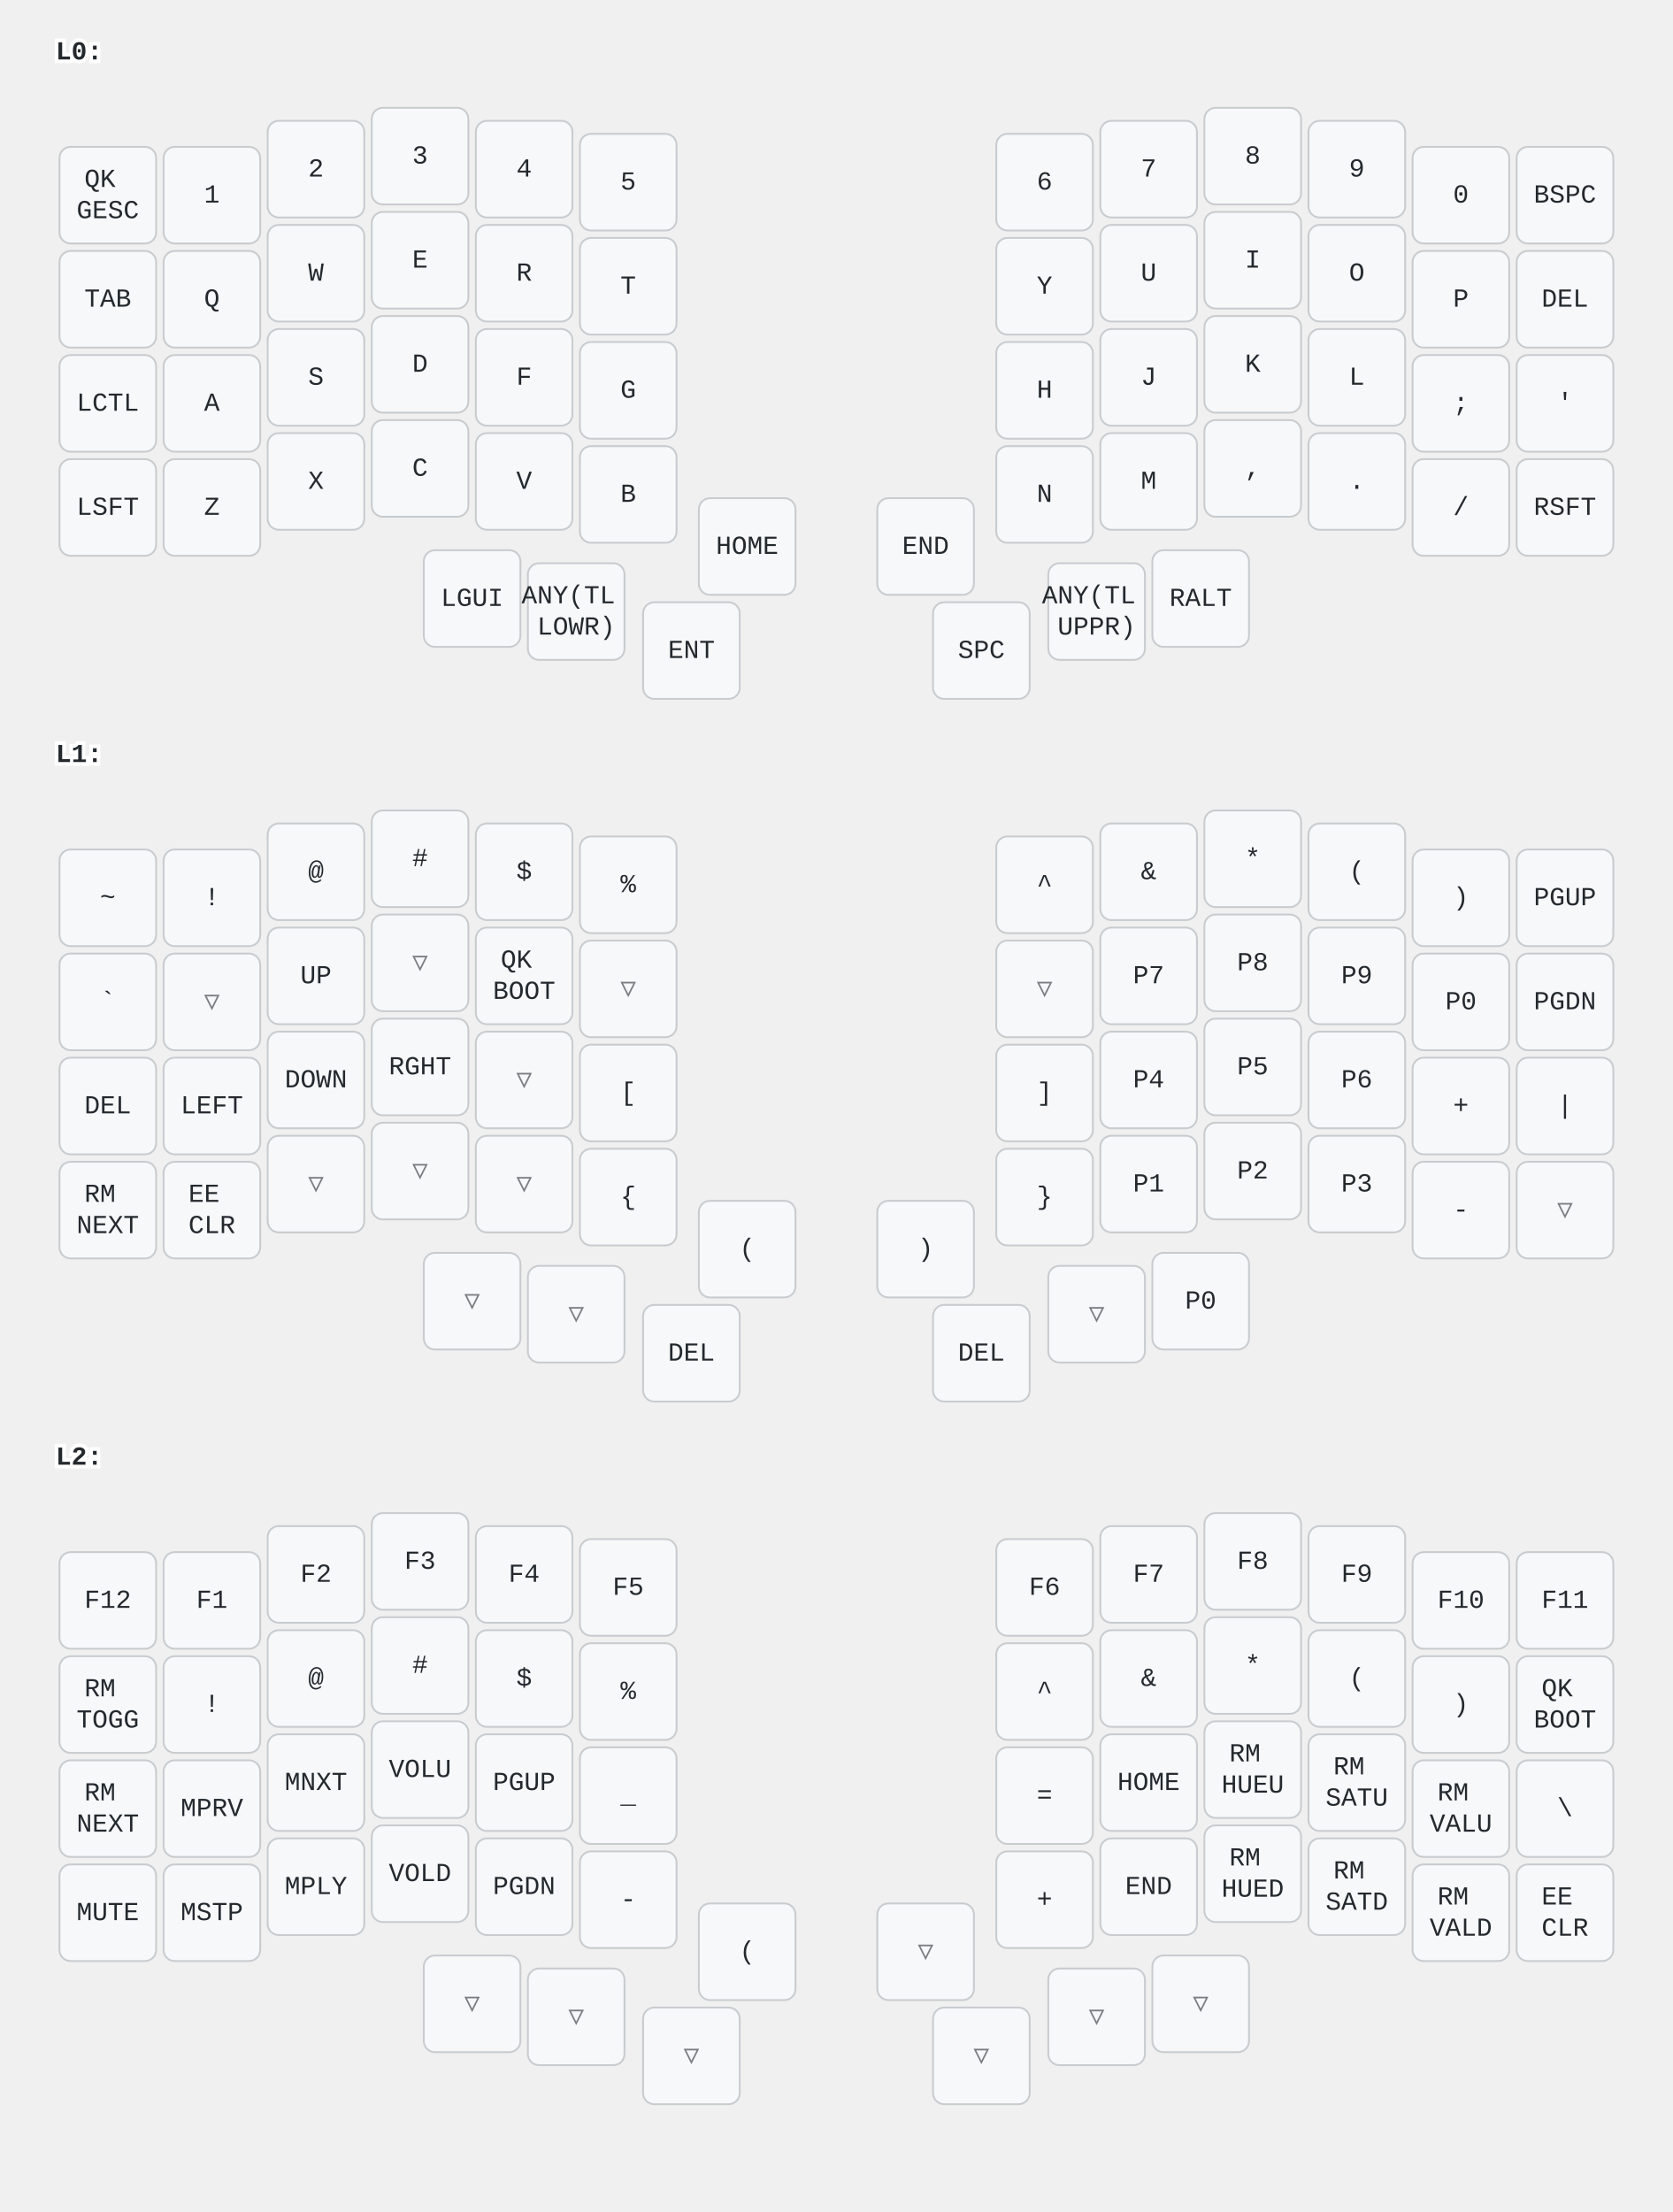
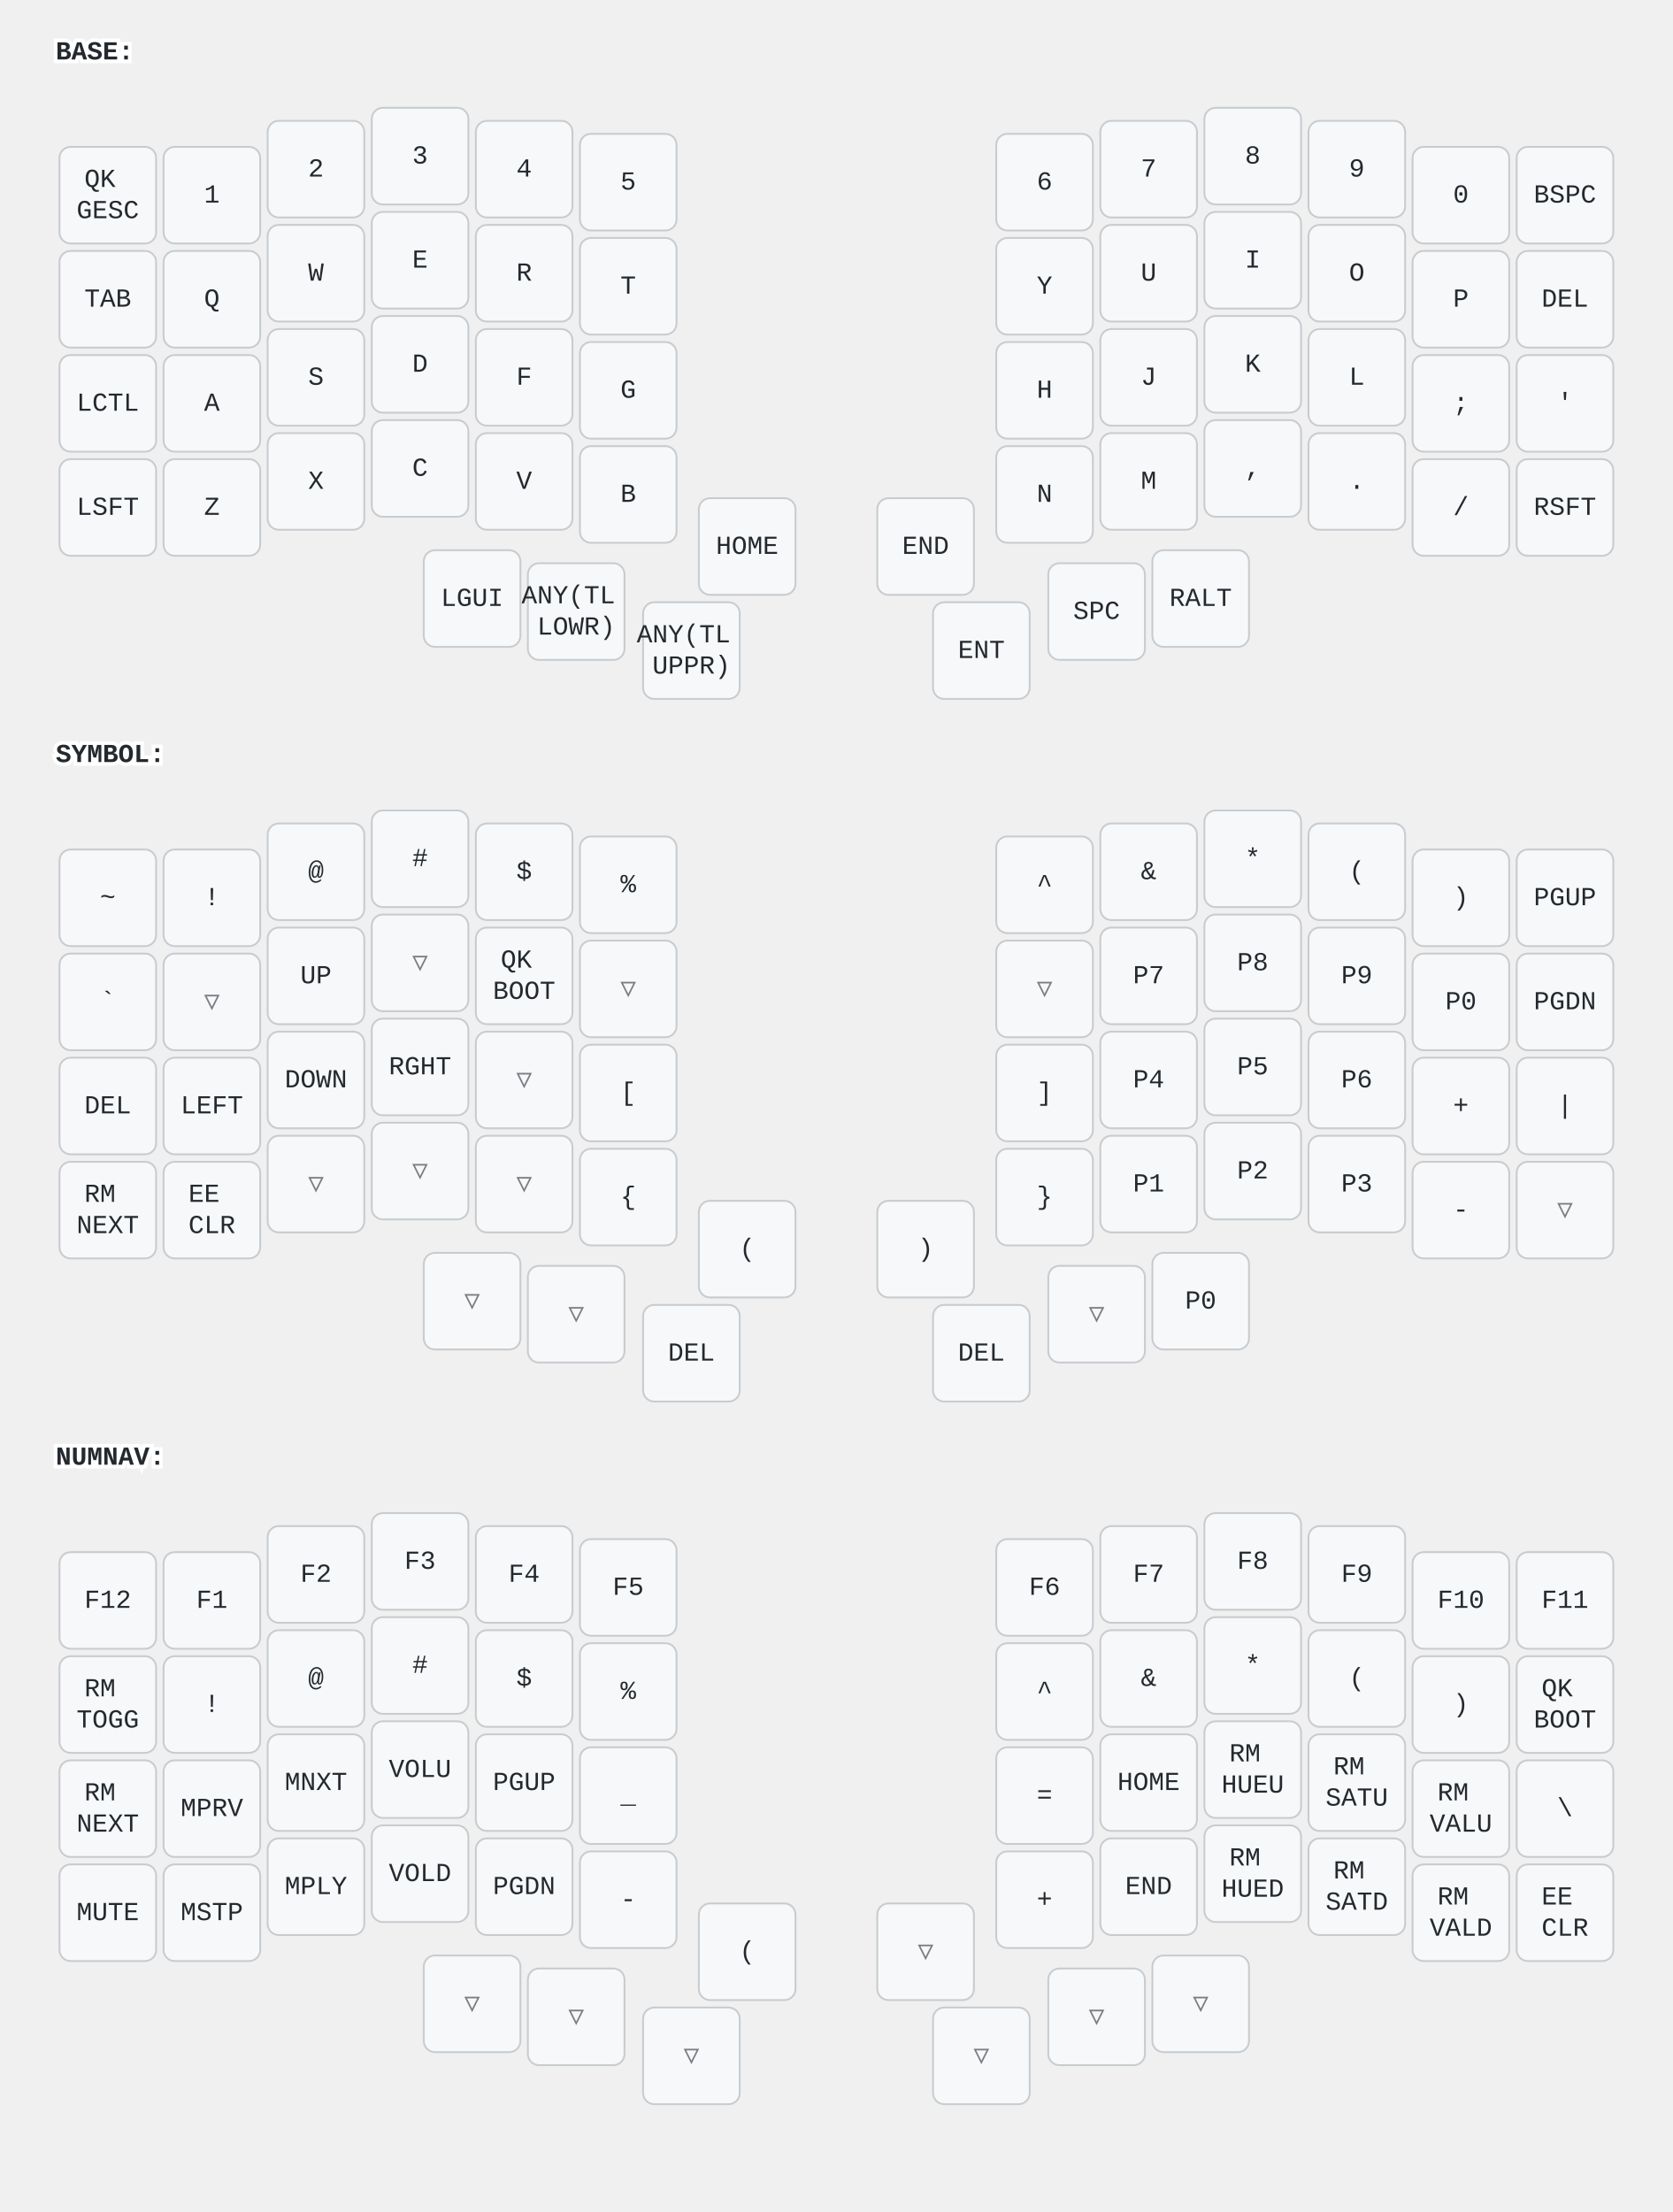
<svg xmlns="http://www.w3.org/2000/svg" width="900" height="1190" viewBox="0 0 900 1190" class="keymap">
  <style>/* inherit to force styles through use tags */
svg path {
    fill: inherit;
}

/* font and background color specifications */
svg.keymap {
    font-family: SFMono-Regular,Consolas,Liberation Mono,Menlo,monospace;
    font-size: 14px;
    font-kerning: normal;
    text-rendering: optimizeLegibility;
    fill: #24292e;
}

/* default key styling */
rect.key {
    fill: #f6f8fa;
}

rect.key, rect.combo {
    stroke: #c9cccf;
    stroke-width: 1;
}

/* default key side styling, only used is draw_key_sides is set */
rect.side {
    filter: brightness(90%);
}

/* color accent for combo boxes */
rect.combo, rect.combo-separate {
    fill: #cdf;
}

/* color accent for held keys */
rect.held, rect.combo.held {
    fill: #fdd;
}

/* color accent for ghost (optional) keys */
rect.ghost, rect.combo.ghost {
    stroke-dasharray: 4, 4;
    stroke-width: 2;
}

text {
    text-anchor: middle;
    dominant-baseline: middle;
}

/* styling for layer labels */
text.label {
    font-weight: bold;
    text-anchor: start;
    stroke: white;
    stroke-width: 4;
    paint-order: stroke;
}

/* styling for optional footer */
text.footer {
    text-anchor: end;
    dominant-baseline: auto;
    stroke: white;
    stroke-width: 4;
    paint-order: stroke;
}

/* styling for combo tap, and key non-tap label text */
text.combo, text.hold, text.shifted, text.left, text.right {
    font-size: 11px;
}

text.hold {
    text-anchor: middle;
    dominant-baseline: auto;
}

text.shifted {
    text-anchor: middle;
    dominant-baseline: hanging;
}

text.left {
    text-anchor: start;
}

text.right {
    text-anchor: end;
}

text.layer-activator {
    text-decoration: underline;
}

/* styling for hold/shifted label text in combo box */
text.combo.hold, text.combo.shifted, text.combo.left, text.combo.right {
    font-size: 8px;
}

/* lighter symbol for transparent keys */
text.trans {
    fill: #7b7e81;
}

/* styling for combo dendrons */
path.combo {
    stroke-width: 1;
    stroke: gray;
    fill: none;
}

/* Start Tabler Icons Cleanup */
/* cannot use height/width with glyphs */
.icon-tabler &gt; path {
    fill: inherit;
    stroke: inherit;
    stroke-width: 2;
}
/* hide tabler's default box */
.icon-tabler &gt; path[stroke="none"][fill="none"] {
    visibility: hidden;
}
/* End Tabler Icons Cleanup */
</style>
-   <g transform="translate(30, 0)" class="layer-L0">
-     <text x="0" y="28" class="label" id="L0">L0:</text>
+   <g transform="translate(30, 0)" class="layer-BASE">
+     <text x="0" y="28" class="label" id="BASE">BASE:</text>
    <g transform="translate(0, 56)">
      <g transform="translate(28, 49)" class="key keypos-0">
        <rect rx="6" ry="6" x="-26" y="-26" width="52" height="52" class="key" />
        <text x="0" y="0" class="key tap">
          <tspan x="0" dy="-0.6em">QK</tspan>
          <tspan x="0" dy="1.2em">GESC</tspan>
        </text>
      </g>
      <g transform="translate(84, 49)" class="key keypos-1">
        <rect rx="6" ry="6" x="-26" y="-26" width="52" height="52" class="key" />
        <text x="0" y="0" class="key tap">1</text>
      </g>
      <g transform="translate(140, 35)" class="key keypos-2">
        <rect rx="6" ry="6" x="-26" y="-26" width="52" height="52" class="key" />
        <text x="0" y="0" class="key tap">2</text>
      </g>
      <g transform="translate(196, 28)" class="key keypos-3">
        <rect rx="6" ry="6" x="-26" y="-26" width="52" height="52" class="key" />
        <text x="0" y="0" class="key tap">3</text>
      </g>
      <g transform="translate(252, 35)" class="key keypos-4">
        <rect rx="6" ry="6" x="-26" y="-26" width="52" height="52" class="key" />
        <text x="0" y="0" class="key tap">4</text>
      </g>
      <g transform="translate(308, 42)" class="key keypos-5">
        <rect rx="6" ry="6" x="-26" y="-26" width="52" height="52" class="key" />
        <text x="0" y="0" class="key tap">5</text>
      </g>
      <g transform="translate(532, 42)" class="key keypos-6">
        <rect rx="6" ry="6" x="-26" y="-26" width="52" height="52" class="key" />
        <text x="0" y="0" class="key tap">6</text>
      </g>
      <g transform="translate(588, 35)" class="key keypos-7">
        <rect rx="6" ry="6" x="-26" y="-26" width="52" height="52" class="key" />
        <text x="0" y="0" class="key tap">7</text>
      </g>
      <g transform="translate(644, 28)" class="key keypos-8">
        <rect rx="6" ry="6" x="-26" y="-26" width="52" height="52" class="key" />
        <text x="0" y="0" class="key tap">8</text>
      </g>
      <g transform="translate(700, 35)" class="key keypos-9">
        <rect rx="6" ry="6" x="-26" y="-26" width="52" height="52" class="key" />
        <text x="0" y="0" class="key tap">9</text>
      </g>
      <g transform="translate(756, 49)" class="key keypos-10">
        <rect rx="6" ry="6" x="-26" y="-26" width="52" height="52" class="key" />
        <text x="0" y="0" class="key tap">0</text>
      </g>
      <g transform="translate(812, 49)" class="key keypos-11">
        <rect rx="6" ry="6" x="-26" y="-26" width="52" height="52" class="key" />
        <text x="0" y="0" class="key tap">BSPC</text>
      </g>
      <g transform="translate(28, 105)" class="key keypos-12">
        <rect rx="6" ry="6" x="-26" y="-26" width="52" height="52" class="key" />
        <text x="0" y="0" class="key tap">TAB</text>
      </g>
      <g transform="translate(84, 105)" class="key keypos-13">
        <rect rx="6" ry="6" x="-26" y="-26" width="52" height="52" class="key" />
        <text x="0" y="0" class="key tap">Q</text>
      </g>
      <g transform="translate(140, 91)" class="key keypos-14">
        <rect rx="6" ry="6" x="-26" y="-26" width="52" height="52" class="key" />
        <text x="0" y="0" class="key tap">W</text>
      </g>
      <g transform="translate(196, 84)" class="key keypos-15">
        <rect rx="6" ry="6" x="-26" y="-26" width="52" height="52" class="key" />
        <text x="0" y="0" class="key tap">E</text>
      </g>
      <g transform="translate(252, 91)" class="key keypos-16">
        <rect rx="6" ry="6" x="-26" y="-26" width="52" height="52" class="key" />
        <text x="0" y="0" class="key tap">R</text>
      </g>
      <g transform="translate(308, 98)" class="key keypos-17">
        <rect rx="6" ry="6" x="-26" y="-26" width="52" height="52" class="key" />
        <text x="0" y="0" class="key tap">T</text>
      </g>
      <g transform="translate(532, 98)" class="key keypos-18">
        <rect rx="6" ry="6" x="-26" y="-26" width="52" height="52" class="key" />
        <text x="0" y="0" class="key tap">Y</text>
      </g>
      <g transform="translate(588, 91)" class="key keypos-19">
        <rect rx="6" ry="6" x="-26" y="-26" width="52" height="52" class="key" />
        <text x="0" y="0" class="key tap">U</text>
      </g>
      <g transform="translate(644, 84)" class="key keypos-20">
        <rect rx="6" ry="6" x="-26" y="-26" width="52" height="52" class="key" />
        <text x="0" y="0" class="key tap">I</text>
      </g>
      <g transform="translate(700, 91)" class="key keypos-21">
        <rect rx="6" ry="6" x="-26" y="-26" width="52" height="52" class="key" />
        <text x="0" y="0" class="key tap">O</text>
      </g>
      <g transform="translate(756, 105)" class="key keypos-22">
        <rect rx="6" ry="6" x="-26" y="-26" width="52" height="52" class="key" />
        <text x="0" y="0" class="key tap">P</text>
      </g>
      <g transform="translate(812, 105)" class="key keypos-23">
        <rect rx="6" ry="6" x="-26" y="-26" width="52" height="52" class="key" />
        <text x="0" y="0" class="key tap">DEL</text>
      </g>
      <g transform="translate(28, 161)" class="key keypos-24">
        <rect rx="6" ry="6" x="-26" y="-26" width="52" height="52" class="key" />
        <text x="0" y="0" class="key tap">LCTL</text>
      </g>
      <g transform="translate(84, 161)" class="key keypos-25">
        <rect rx="6" ry="6" x="-26" y="-26" width="52" height="52" class="key" />
        <text x="0" y="0" class="key tap">A</text>
      </g>
      <g transform="translate(140, 147)" class="key keypos-26">
        <rect rx="6" ry="6" x="-26" y="-26" width="52" height="52" class="key" />
        <text x="0" y="0" class="key tap">S</text>
      </g>
      <g transform="translate(196, 140)" class="key keypos-27">
        <rect rx="6" ry="6" x="-26" y="-26" width="52" height="52" class="key" />
        <text x="0" y="0" class="key tap">D</text>
      </g>
      <g transform="translate(252, 147)" class="key keypos-28">
        <rect rx="6" ry="6" x="-26" y="-26" width="52" height="52" class="key" />
        <text x="0" y="0" class="key tap">F</text>
      </g>
      <g transform="translate(308, 154)" class="key keypos-29">
        <rect rx="6" ry="6" x="-26" y="-26" width="52" height="52" class="key" />
        <text x="0" y="0" class="key tap">G</text>
      </g>
      <g transform="translate(532, 154)" class="key keypos-30">
        <rect rx="6" ry="6" x="-26" y="-26" width="52" height="52" class="key" />
        <text x="0" y="0" class="key tap">H</text>
      </g>
      <g transform="translate(588, 147)" class="key keypos-31">
        <rect rx="6" ry="6" x="-26" y="-26" width="52" height="52" class="key" />
        <text x="0" y="0" class="key tap">J</text>
      </g>
      <g transform="translate(644, 140)" class="key keypos-32">
        <rect rx="6" ry="6" x="-26" y="-26" width="52" height="52" class="key" />
        <text x="0" y="0" class="key tap">K</text>
      </g>
      <g transform="translate(700, 147)" class="key keypos-33">
        <rect rx="6" ry="6" x="-26" y="-26" width="52" height="52" class="key" />
        <text x="0" y="0" class="key tap">L</text>
      </g>
      <g transform="translate(756, 161)" class="key keypos-34">
        <rect rx="6" ry="6" x="-26" y="-26" width="52" height="52" class="key" />
        <text x="0" y="0" class="key tap">;</text>
      </g>
      <g transform="translate(812, 161)" class="key keypos-35">
        <rect rx="6" ry="6" x="-26" y="-26" width="52" height="52" class="key" />
        <text x="0" y="0" class="key tap">'</text>
      </g>
      <g transform="translate(28, 217)" class="key keypos-36">
        <rect rx="6" ry="6" x="-26" y="-26" width="52" height="52" class="key" />
        <text x="0" y="0" class="key tap">LSFT</text>
      </g>
      <g transform="translate(84, 217)" class="key keypos-37">
        <rect rx="6" ry="6" x="-26" y="-26" width="52" height="52" class="key" />
        <text x="0" y="0" class="key tap">Z</text>
      </g>
      <g transform="translate(140, 203)" class="key keypos-38">
        <rect rx="6" ry="6" x="-26" y="-26" width="52" height="52" class="key" />
        <text x="0" y="0" class="key tap">X</text>
      </g>
      <g transform="translate(196, 196)" class="key keypos-39">
        <rect rx="6" ry="6" x="-26" y="-26" width="52" height="52" class="key" />
        <text x="0" y="0" class="key tap">C</text>
      </g>
      <g transform="translate(252, 203)" class="key keypos-40">
        <rect rx="6" ry="6" x="-26" y="-26" width="52" height="52" class="key" />
        <text x="0" y="0" class="key tap">V</text>
      </g>
      <g transform="translate(308, 210)" class="key keypos-41">
        <rect rx="6" ry="6" x="-26" y="-26" width="52" height="52" class="key" />
        <text x="0" y="0" class="key tap">B</text>
      </g>
      <g transform="translate(372, 238)" class="key keypos-42">
        <rect rx="6" ry="6" x="-26" y="-26" width="52" height="52" class="key" />
        <text x="0" y="0" class="key tap">HOME</text>
      </g>
      <g transform="translate(468, 238)" class="key keypos-43">
        <rect rx="6" ry="6" x="-26" y="-26" width="52" height="52" class="key" />
        <text x="0" y="0" class="key tap">END</text>
      </g>
      <g transform="translate(532, 210)" class="key keypos-44">
        <rect rx="6" ry="6" x="-26" y="-26" width="52" height="52" class="key" />
        <text x="0" y="0" class="key tap">N</text>
      </g>
      <g transform="translate(588, 203)" class="key keypos-45">
        <rect rx="6" ry="6" x="-26" y="-26" width="52" height="52" class="key" />
        <text x="0" y="0" class="key tap">M</text>
      </g>
      <g transform="translate(644, 196)" class="key keypos-46">
        <rect rx="6" ry="6" x="-26" y="-26" width="52" height="52" class="key" />
        <text x="0" y="0" class="key tap">,</text>
      </g>
      <g transform="translate(700, 203)" class="key keypos-47">
        <rect rx="6" ry="6" x="-26" y="-26" width="52" height="52" class="key" />
        <text x="0" y="0" class="key tap">.</text>
      </g>
      <g transform="translate(756, 217)" class="key keypos-48">
        <rect rx="6" ry="6" x="-26" y="-26" width="52" height="52" class="key" />
        <text x="0" y="0" class="key tap">/</text>
      </g>
      <g transform="translate(812, 217)" class="key keypos-49">
        <rect rx="6" ry="6" x="-26" y="-26" width="52" height="52" class="key" />
        <text x="0" y="0" class="key tap">RSFT</text>
      </g>
      <g transform="translate(224, 266)" class="key keypos-50">
        <rect rx="6" ry="6" x="-26" y="-26" width="52" height="52" class="key" />
        <text x="0" y="0" class="key tap">LGUI</text>
      </g>
      <g transform="translate(280, 273)" class="key keypos-51">
        <rect rx="6" ry="6" x="-26" y="-26" width="52" height="52" class="key" />
        <text x="0" y="0" class="key tap">
          <tspan x="0" dy="-0.6em">ANY(TL</tspan>
          <tspan x="0" dy="1.2em">LOWR)</tspan>
        </text>
      </g>
      <g transform="translate(342, 294)" class="key keypos-52">
        <rect rx="6" ry="6" x="-26" y="-26" width="52" height="52" class="key" />
-         <text x="0" y="0" class="key tap">ENT</text>
-       </g>
-       <g transform="translate(498, 294)" class="key keypos-53">
-         <rect rx="6" ry="6" x="-26" y="-26" width="52" height="52" class="key" />
-         <text x="0" y="0" class="key tap">SPC</text>
-       </g>
-       <g transform="translate(560, 273)" class="key keypos-54">
-         <rect rx="6" ry="6" x="-26" y="-26" width="52" height="52" class="key" />
        <text x="0" y="0" class="key tap">
          <tspan x="0" dy="-0.6em">ANY(TL</tspan>
          <tspan x="0" dy="1.2em">UPPR)</tspan>
        </text>
      </g>
+       <g transform="translate(498, 294)" class="key keypos-53">
+         <rect rx="6" ry="6" x="-26" y="-26" width="52" height="52" class="key" />
+         <text x="0" y="0" class="key tap">ENT</text>
+       </g>
+       <g transform="translate(560, 273)" class="key keypos-54">
+         <rect rx="6" ry="6" x="-26" y="-26" width="52" height="52" class="key" />
+         <text x="0" y="0" class="key tap">SPC</text>
+       </g>
      <g transform="translate(616, 266)" class="key keypos-55">
        <rect rx="6" ry="6" x="-26" y="-26" width="52" height="52" class="key" />
        <text x="0" y="0" class="key tap">RALT</text>
      </g>
    </g>
  </g>
-   <g transform="translate(30, 378)" class="layer-L1">
-     <text x="0" y="28" class="label" id="L1">L1:</text>
+   <g transform="translate(30, 378)" class="layer-SYMBOL">
+     <text x="0" y="28" class="label" id="SYMBOL">SYMBOL:</text>
    <g transform="translate(0, 56)">
      <g transform="translate(28, 49)" class="key keypos-0">
        <rect rx="6" ry="6" x="-26" y="-26" width="52" height="52" class="key" />
        <text x="0" y="0" class="key tap">~</text>
      </g>
      <g transform="translate(84, 49)" class="key keypos-1">
        <rect rx="6" ry="6" x="-26" y="-26" width="52" height="52" class="key" />
        <text x="0" y="0" class="key tap">!</text>
      </g>
      <g transform="translate(140, 35)" class="key keypos-2">
        <rect rx="6" ry="6" x="-26" y="-26" width="52" height="52" class="key" />
        <text x="0" y="0" class="key tap">@</text>
      </g>
      <g transform="translate(196, 28)" class="key keypos-3">
        <rect rx="6" ry="6" x="-26" y="-26" width="52" height="52" class="key" />
        <text x="0" y="0" class="key tap">#</text>
      </g>
      <g transform="translate(252, 35)" class="key keypos-4">
        <rect rx="6" ry="6" x="-26" y="-26" width="52" height="52" class="key" />
        <text x="0" y="0" class="key tap">$</text>
      </g>
      <g transform="translate(308, 42)" class="key keypos-5">
        <rect rx="6" ry="6" x="-26" y="-26" width="52" height="52" class="key" />
        <text x="0" y="0" class="key tap">%</text>
      </g>
      <g transform="translate(532, 42)" class="key keypos-6">
        <rect rx="6" ry="6" x="-26" y="-26" width="52" height="52" class="key" />
        <text x="0" y="0" class="key tap">^</text>
      </g>
      <g transform="translate(588, 35)" class="key keypos-7">
        <rect rx="6" ry="6" x="-26" y="-26" width="52" height="52" class="key" />
        <text x="0" y="0" class="key tap">&amp;</text>
      </g>
      <g transform="translate(644, 28)" class="key keypos-8">
        <rect rx="6" ry="6" x="-26" y="-26" width="52" height="52" class="key" />
        <text x="0" y="0" class="key tap">*</text>
      </g>
      <g transform="translate(700, 35)" class="key keypos-9">
        <rect rx="6" ry="6" x="-26" y="-26" width="52" height="52" class="key" />
        <text x="0" y="0" class="key tap">(</text>
      </g>
      <g transform="translate(756, 49)" class="key keypos-10">
        <rect rx="6" ry="6" x="-26" y="-26" width="52" height="52" class="key" />
        <text x="0" y="0" class="key tap">)</text>
      </g>
      <g transform="translate(812, 49)" class="key keypos-11">
        <rect rx="6" ry="6" x="-26" y="-26" width="52" height="52" class="key" />
        <text x="0" y="0" class="key tap">PGUP</text>
      </g>
      <g transform="translate(28, 105)" class="key keypos-12">
        <rect rx="6" ry="6" x="-26" y="-26" width="52" height="52" class="key" />
        <text x="0" y="0" class="key tap">`</text>
      </g>
      <g transform="translate(84, 105)" class="key trans keypos-13">
        <rect rx="6" ry="6" x="-26" y="-26" width="52" height="52" class="key trans" />
        <text x="0" y="0" class="key trans tap">▽</text>
      </g>
      <g transform="translate(140, 91)" class="key keypos-14">
        <rect rx="6" ry="6" x="-26" y="-26" width="52" height="52" class="key" />
        <text x="0" y="0" class="key tap">UP</text>
      </g>
      <g transform="translate(196, 84)" class="key trans keypos-15">
        <rect rx="6" ry="6" x="-26" y="-26" width="52" height="52" class="key trans" />
        <text x="0" y="0" class="key trans tap">▽</text>
      </g>
      <g transform="translate(252, 91)" class="key keypos-16">
        <rect rx="6" ry="6" x="-26" y="-26" width="52" height="52" class="key" />
        <text x="0" y="0" class="key tap">
          <tspan x="0" dy="-0.6em">QK</tspan>
          <tspan x="0" dy="1.2em">BOOT</tspan>
        </text>
      </g>
      <g transform="translate(308, 98)" class="key trans keypos-17">
        <rect rx="6" ry="6" x="-26" y="-26" width="52" height="52" class="key trans" />
        <text x="0" y="0" class="key trans tap">▽</text>
      </g>
      <g transform="translate(532, 98)" class="key trans keypos-18">
        <rect rx="6" ry="6" x="-26" y="-26" width="52" height="52" class="key trans" />
        <text x="0" y="0" class="key trans tap">▽</text>
      </g>
      <g transform="translate(588, 91)" class="key keypos-19">
        <rect rx="6" ry="6" x="-26" y="-26" width="52" height="52" class="key" />
        <text x="0" y="0" class="key tap">P7</text>
      </g>
      <g transform="translate(644, 84)" class="key keypos-20">
        <rect rx="6" ry="6" x="-26" y="-26" width="52" height="52" class="key" />
        <text x="0" y="0" class="key tap">P8</text>
      </g>
      <g transform="translate(700, 91)" class="key keypos-21">
        <rect rx="6" ry="6" x="-26" y="-26" width="52" height="52" class="key" />
        <text x="0" y="0" class="key tap">P9</text>
      </g>
      <g transform="translate(756, 105)" class="key keypos-22">
        <rect rx="6" ry="6" x="-26" y="-26" width="52" height="52" class="key" />
        <text x="0" y="0" class="key tap">P0</text>
      </g>
      <g transform="translate(812, 105)" class="key keypos-23">
        <rect rx="6" ry="6" x="-26" y="-26" width="52" height="52" class="key" />
        <text x="0" y="0" class="key tap">PGDN</text>
      </g>
      <g transform="translate(28, 161)" class="key keypos-24">
        <rect rx="6" ry="6" x="-26" y="-26" width="52" height="52" class="key" />
        <text x="0" y="0" class="key tap">DEL</text>
      </g>
      <g transform="translate(84, 161)" class="key keypos-25">
        <rect rx="6" ry="6" x="-26" y="-26" width="52" height="52" class="key" />
        <text x="0" y="0" class="key tap">LEFT</text>
      </g>
      <g transform="translate(140, 147)" class="key keypos-26">
        <rect rx="6" ry="6" x="-26" y="-26" width="52" height="52" class="key" />
        <text x="0" y="0" class="key tap">DOWN</text>
      </g>
      <g transform="translate(196, 140)" class="key keypos-27">
        <rect rx="6" ry="6" x="-26" y="-26" width="52" height="52" class="key" />
        <text x="0" y="0" class="key tap">RGHT</text>
      </g>
      <g transform="translate(252, 147)" class="key trans keypos-28">
        <rect rx="6" ry="6" x="-26" y="-26" width="52" height="52" class="key trans" />
        <text x="0" y="0" class="key trans tap">▽</text>
      </g>
      <g transform="translate(308, 154)" class="key keypos-29">
        <rect rx="6" ry="6" x="-26" y="-26" width="52" height="52" class="key" />
        <text x="0" y="0" class="key tap">[</text>
      </g>
      <g transform="translate(532, 154)" class="key keypos-30">
        <rect rx="6" ry="6" x="-26" y="-26" width="52" height="52" class="key" />
        <text x="0" y="0" class="key tap">]</text>
      </g>
      <g transform="translate(588, 147)" class="key keypos-31">
        <rect rx="6" ry="6" x="-26" y="-26" width="52" height="52" class="key" />
        <text x="0" y="0" class="key tap">P4</text>
      </g>
      <g transform="translate(644, 140)" class="key keypos-32">
        <rect rx="6" ry="6" x="-26" y="-26" width="52" height="52" class="key" />
        <text x="0" y="0" class="key tap">P5</text>
      </g>
      <g transform="translate(700, 147)" class="key keypos-33">
        <rect rx="6" ry="6" x="-26" y="-26" width="52" height="52" class="key" />
        <text x="0" y="0" class="key tap">P6</text>
      </g>
      <g transform="translate(756, 161)" class="key keypos-34">
        <rect rx="6" ry="6" x="-26" y="-26" width="52" height="52" class="key" />
        <text x="0" y="0" class="key tap">+</text>
      </g>
      <g transform="translate(812, 161)" class="key keypos-35">
        <rect rx="6" ry="6" x="-26" y="-26" width="52" height="52" class="key" />
        <text x="0" y="0" class="key tap">|</text>
      </g>
      <g transform="translate(28, 217)" class="key keypos-36">
        <rect rx="6" ry="6" x="-26" y="-26" width="52" height="52" class="key" />
        <text x="0" y="0" class="key tap">
          <tspan x="0" dy="-0.6em">RM</tspan>
          <tspan x="0" dy="1.2em">NEXT</tspan>
        </text>
      </g>
      <g transform="translate(84, 217)" class="key keypos-37">
        <rect rx="6" ry="6" x="-26" y="-26" width="52" height="52" class="key" />
        <text x="0" y="0" class="key tap">
          <tspan x="0" dy="-0.6em">EE</tspan>
          <tspan x="0" dy="1.2em">CLR</tspan>
        </text>
      </g>
      <g transform="translate(140, 203)" class="key trans keypos-38">
        <rect rx="6" ry="6" x="-26" y="-26" width="52" height="52" class="key trans" />
        <text x="0" y="0" class="key trans tap">▽</text>
      </g>
      <g transform="translate(196, 196)" class="key trans keypos-39">
        <rect rx="6" ry="6" x="-26" y="-26" width="52" height="52" class="key trans" />
        <text x="0" y="0" class="key trans tap">▽</text>
      </g>
      <g transform="translate(252, 203)" class="key trans keypos-40">
        <rect rx="6" ry="6" x="-26" y="-26" width="52" height="52" class="key trans" />
        <text x="0" y="0" class="key trans tap">▽</text>
      </g>
      <g transform="translate(308, 210)" class="key keypos-41">
        <rect rx="6" ry="6" x="-26" y="-26" width="52" height="52" class="key" />
        <text x="0" y="0" class="key tap">{</text>
      </g>
      <g transform="translate(372, 238)" class="key keypos-42">
        <rect rx="6" ry="6" x="-26" y="-26" width="52" height="52" class="key" />
        <text x="0" y="0" class="key tap">(</text>
      </g>
      <g transform="translate(468, 238)" class="key keypos-43">
        <rect rx="6" ry="6" x="-26" y="-26" width="52" height="52" class="key" />
        <text x="0" y="0" class="key tap">)</text>
      </g>
      <g transform="translate(532, 210)" class="key keypos-44">
        <rect rx="6" ry="6" x="-26" y="-26" width="52" height="52" class="key" />
        <text x="0" y="0" class="key tap">}</text>
      </g>
      <g transform="translate(588, 203)" class="key keypos-45">
        <rect rx="6" ry="6" x="-26" y="-26" width="52" height="52" class="key" />
        <text x="0" y="0" class="key tap">P1</text>
      </g>
      <g transform="translate(644, 196)" class="key keypos-46">
        <rect rx="6" ry="6" x="-26" y="-26" width="52" height="52" class="key" />
        <text x="0" y="0" class="key tap">P2</text>
      </g>
      <g transform="translate(700, 203)" class="key keypos-47">
        <rect rx="6" ry="6" x="-26" y="-26" width="52" height="52" class="key" />
        <text x="0" y="0" class="key tap">P3</text>
      </g>
      <g transform="translate(756, 217)" class="key keypos-48">
        <rect rx="6" ry="6" x="-26" y="-26" width="52" height="52" class="key" />
        <text x="0" y="0" class="key tap">-</text>
      </g>
      <g transform="translate(812, 217)" class="key trans keypos-49">
        <rect rx="6" ry="6" x="-26" y="-26" width="52" height="52" class="key trans" />
        <text x="0" y="0" class="key trans tap">▽</text>
      </g>
      <g transform="translate(224, 266)" class="key trans keypos-50">
        <rect rx="6" ry="6" x="-26" y="-26" width="52" height="52" class="key trans" />
        <text x="0" y="0" class="key trans tap">▽</text>
      </g>
      <g transform="translate(280, 273)" class="key trans keypos-51">
        <rect rx="6" ry="6" x="-26" y="-26" width="52" height="52" class="key trans" />
        <text x="0" y="0" class="key trans tap">▽</text>
      </g>
      <g transform="translate(342, 294)" class="key keypos-52">
        <rect rx="6" ry="6" x="-26" y="-26" width="52" height="52" class="key" />
        <text x="0" y="0" class="key tap">DEL</text>
      </g>
      <g transform="translate(498, 294)" class="key keypos-53">
        <rect rx="6" ry="6" x="-26" y="-26" width="52" height="52" class="key" />
        <text x="0" y="0" class="key tap">DEL</text>
      </g>
      <g transform="translate(560, 273)" class="key trans keypos-54">
        <rect rx="6" ry="6" x="-26" y="-26" width="52" height="52" class="key trans" />
        <text x="0" y="0" class="key trans tap">▽</text>
      </g>
      <g transform="translate(616, 266)" class="key keypos-55">
        <rect rx="6" ry="6" x="-26" y="-26" width="52" height="52" class="key" />
        <text x="0" y="0" class="key tap">P0</text>
      </g>
    </g>
  </g>
-   <g transform="translate(30, 756)" class="layer-L2">
-     <text x="0" y="28" class="label" id="L2">L2:</text>
+   <g transform="translate(30, 756)" class="layer-NUMNAV">
+     <text x="0" y="28" class="label" id="NUMNAV">NUMNAV:</text>
    <g transform="translate(0, 56)">
      <g transform="translate(28, 49)" class="key keypos-0">
        <rect rx="6" ry="6" x="-26" y="-26" width="52" height="52" class="key" />
        <text x="0" y="0" class="key tap">F12</text>
      </g>
      <g transform="translate(84, 49)" class="key keypos-1">
        <rect rx="6" ry="6" x="-26" y="-26" width="52" height="52" class="key" />
        <text x="0" y="0" class="key tap">F1</text>
      </g>
      <g transform="translate(140, 35)" class="key keypos-2">
        <rect rx="6" ry="6" x="-26" y="-26" width="52" height="52" class="key" />
        <text x="0" y="0" class="key tap">F2</text>
      </g>
      <g transform="translate(196, 28)" class="key keypos-3">
        <rect rx="6" ry="6" x="-26" y="-26" width="52" height="52" class="key" />
        <text x="0" y="0" class="key tap">F3</text>
      </g>
      <g transform="translate(252, 35)" class="key keypos-4">
        <rect rx="6" ry="6" x="-26" y="-26" width="52" height="52" class="key" />
        <text x="0" y="0" class="key tap">F4</text>
      </g>
      <g transform="translate(308, 42)" class="key keypos-5">
        <rect rx="6" ry="6" x="-26" y="-26" width="52" height="52" class="key" />
        <text x="0" y="0" class="key tap">F5</text>
      </g>
      <g transform="translate(532, 42)" class="key keypos-6">
        <rect rx="6" ry="6" x="-26" y="-26" width="52" height="52" class="key" />
        <text x="0" y="0" class="key tap">F6</text>
      </g>
      <g transform="translate(588, 35)" class="key keypos-7">
        <rect rx="6" ry="6" x="-26" y="-26" width="52" height="52" class="key" />
        <text x="0" y="0" class="key tap">F7</text>
      </g>
      <g transform="translate(644, 28)" class="key keypos-8">
        <rect rx="6" ry="6" x="-26" y="-26" width="52" height="52" class="key" />
        <text x="0" y="0" class="key tap">F8</text>
      </g>
      <g transform="translate(700, 35)" class="key keypos-9">
        <rect rx="6" ry="6" x="-26" y="-26" width="52" height="52" class="key" />
        <text x="0" y="0" class="key tap">F9</text>
      </g>
      <g transform="translate(756, 49)" class="key keypos-10">
        <rect rx="6" ry="6" x="-26" y="-26" width="52" height="52" class="key" />
        <text x="0" y="0" class="key tap">F10</text>
      </g>
      <g transform="translate(812, 49)" class="key keypos-11">
        <rect rx="6" ry="6" x="-26" y="-26" width="52" height="52" class="key" />
        <text x="0" y="0" class="key tap">F11</text>
      </g>
      <g transform="translate(28, 105)" class="key keypos-12">
        <rect rx="6" ry="6" x="-26" y="-26" width="52" height="52" class="key" />
        <text x="0" y="0" class="key tap">
          <tspan x="0" dy="-0.6em">RM</tspan>
          <tspan x="0" dy="1.2em">TOGG</tspan>
        </text>
      </g>
      <g transform="translate(84, 105)" class="key keypos-13">
        <rect rx="6" ry="6" x="-26" y="-26" width="52" height="52" class="key" />
        <text x="0" y="0" class="key tap">!</text>
      </g>
      <g transform="translate(140, 91)" class="key keypos-14">
        <rect rx="6" ry="6" x="-26" y="-26" width="52" height="52" class="key" />
        <text x="0" y="0" class="key tap">@</text>
      </g>
      <g transform="translate(196, 84)" class="key keypos-15">
        <rect rx="6" ry="6" x="-26" y="-26" width="52" height="52" class="key" />
        <text x="0" y="0" class="key tap">#</text>
      </g>
      <g transform="translate(252, 91)" class="key keypos-16">
        <rect rx="6" ry="6" x="-26" y="-26" width="52" height="52" class="key" />
        <text x="0" y="0" class="key tap">$</text>
      </g>
      <g transform="translate(308, 98)" class="key keypos-17">
        <rect rx="6" ry="6" x="-26" y="-26" width="52" height="52" class="key" />
        <text x="0" y="0" class="key tap">%</text>
      </g>
      <g transform="translate(532, 98)" class="key keypos-18">
        <rect rx="6" ry="6" x="-26" y="-26" width="52" height="52" class="key" />
        <text x="0" y="0" class="key tap">^</text>
      </g>
      <g transform="translate(588, 91)" class="key keypos-19">
        <rect rx="6" ry="6" x="-26" y="-26" width="52" height="52" class="key" />
        <text x="0" y="0" class="key tap">&amp;</text>
      </g>
      <g transform="translate(644, 84)" class="key keypos-20">
        <rect rx="6" ry="6" x="-26" y="-26" width="52" height="52" class="key" />
        <text x="0" y="0" class="key tap">*</text>
      </g>
      <g transform="translate(700, 91)" class="key keypos-21">
        <rect rx="6" ry="6" x="-26" y="-26" width="52" height="52" class="key" />
        <text x="0" y="0" class="key tap">(</text>
      </g>
      <g transform="translate(756, 105)" class="key keypos-22">
        <rect rx="6" ry="6" x="-26" y="-26" width="52" height="52" class="key" />
        <text x="0" y="0" class="key tap">)</text>
      </g>
      <g transform="translate(812, 105)" class="key keypos-23">
        <rect rx="6" ry="6" x="-26" y="-26" width="52" height="52" class="key" />
        <text x="0" y="0" class="key tap">
          <tspan x="0" dy="-0.6em">QK</tspan>
          <tspan x="0" dy="1.2em">BOOT</tspan>
        </text>
      </g>
      <g transform="translate(28, 161)" class="key keypos-24">
        <rect rx="6" ry="6" x="-26" y="-26" width="52" height="52" class="key" />
        <text x="0" y="0" class="key tap">
          <tspan x="0" dy="-0.6em">RM</tspan>
          <tspan x="0" dy="1.2em">NEXT</tspan>
        </text>
      </g>
      <g transform="translate(84, 161)" class="key keypos-25">
        <rect rx="6" ry="6" x="-26" y="-26" width="52" height="52" class="key" />
        <text x="0" y="0" class="key tap">MPRV</text>
      </g>
      <g transform="translate(140, 147)" class="key keypos-26">
        <rect rx="6" ry="6" x="-26" y="-26" width="52" height="52" class="key" />
        <text x="0" y="0" class="key tap">MNXT</text>
      </g>
      <g transform="translate(196, 140)" class="key keypos-27">
        <rect rx="6" ry="6" x="-26" y="-26" width="52" height="52" class="key" />
        <text x="0" y="0" class="key tap">VOLU</text>
      </g>
      <g transform="translate(252, 147)" class="key keypos-28">
        <rect rx="6" ry="6" x="-26" y="-26" width="52" height="52" class="key" />
        <text x="0" y="0" class="key tap">PGUP</text>
      </g>
      <g transform="translate(308, 154)" class="key keypos-29">
        <rect rx="6" ry="6" x="-26" y="-26" width="52" height="52" class="key" />
        <text x="0" y="0" class="key tap">_</text>
      </g>
      <g transform="translate(532, 154)" class="key keypos-30">
        <rect rx="6" ry="6" x="-26" y="-26" width="52" height="52" class="key" />
        <text x="0" y="0" class="key tap">=</text>
      </g>
      <g transform="translate(588, 147)" class="key keypos-31">
        <rect rx="6" ry="6" x="-26" y="-26" width="52" height="52" class="key" />
        <text x="0" y="0" class="key tap">HOME</text>
      </g>
      <g transform="translate(644, 140)" class="key keypos-32">
        <rect rx="6" ry="6" x="-26" y="-26" width="52" height="52" class="key" />
        <text x="0" y="0" class="key tap">
          <tspan x="0" dy="-0.6em">RM</tspan>
          <tspan x="0" dy="1.2em">HUEU</tspan>
        </text>
      </g>
      <g transform="translate(700, 147)" class="key keypos-33">
        <rect rx="6" ry="6" x="-26" y="-26" width="52" height="52" class="key" />
        <text x="0" y="0" class="key tap">
          <tspan x="0" dy="-0.6em">RM</tspan>
          <tspan x="0" dy="1.2em">SATU</tspan>
        </text>
      </g>
      <g transform="translate(756, 161)" class="key keypos-34">
        <rect rx="6" ry="6" x="-26" y="-26" width="52" height="52" class="key" />
        <text x="0" y="0" class="key tap">
          <tspan x="0" dy="-0.6em">RM</tspan>
          <tspan x="0" dy="1.2em">VALU</tspan>
        </text>
      </g>
      <g transform="translate(812, 161)" class="key keypos-35">
        <rect rx="6" ry="6" x="-26" y="-26" width="52" height="52" class="key" />
        <text x="0" y="0" class="key tap">\</text>
      </g>
      <g transform="translate(28, 217)" class="key keypos-36">
        <rect rx="6" ry="6" x="-26" y="-26" width="52" height="52" class="key" />
        <text x="0" y="0" class="key tap">MUTE</text>
      </g>
      <g transform="translate(84, 217)" class="key keypos-37">
        <rect rx="6" ry="6" x="-26" y="-26" width="52" height="52" class="key" />
        <text x="0" y="0" class="key tap">MSTP</text>
      </g>
      <g transform="translate(140, 203)" class="key keypos-38">
        <rect rx="6" ry="6" x="-26" y="-26" width="52" height="52" class="key" />
        <text x="0" y="0" class="key tap">MPLY</text>
      </g>
      <g transform="translate(196, 196)" class="key keypos-39">
        <rect rx="6" ry="6" x="-26" y="-26" width="52" height="52" class="key" />
        <text x="0" y="0" class="key tap">VOLD</text>
      </g>
      <g transform="translate(252, 203)" class="key keypos-40">
        <rect rx="6" ry="6" x="-26" y="-26" width="52" height="52" class="key" />
        <text x="0" y="0" class="key tap">PGDN</text>
      </g>
      <g transform="translate(308, 210)" class="key keypos-41">
        <rect rx="6" ry="6" x="-26" y="-26" width="52" height="52" class="key" />
        <text x="0" y="0" class="key tap">-</text>
      </g>
      <g transform="translate(372, 238)" class="key keypos-42">
        <rect rx="6" ry="6" x="-26" y="-26" width="52" height="52" class="key" />
        <text x="0" y="0" class="key tap">(</text>
      </g>
      <g transform="translate(468, 238)" class="key trans keypos-43">
        <rect rx="6" ry="6" x="-26" y="-26" width="52" height="52" class="key trans" />
        <text x="0" y="0" class="key trans tap">▽</text>
      </g>
      <g transform="translate(532, 210)" class="key keypos-44">
        <rect rx="6" ry="6" x="-26" y="-26" width="52" height="52" class="key" />
        <text x="0" y="0" class="key tap">+</text>
      </g>
      <g transform="translate(588, 203)" class="key keypos-45">
        <rect rx="6" ry="6" x="-26" y="-26" width="52" height="52" class="key" />
        <text x="0" y="0" class="key tap">END</text>
      </g>
      <g transform="translate(644, 196)" class="key keypos-46">
        <rect rx="6" ry="6" x="-26" y="-26" width="52" height="52" class="key" />
        <text x="0" y="0" class="key tap">
          <tspan x="0" dy="-0.6em">RM</tspan>
          <tspan x="0" dy="1.2em">HUED</tspan>
        </text>
      </g>
      <g transform="translate(700, 203)" class="key keypos-47">
        <rect rx="6" ry="6" x="-26" y="-26" width="52" height="52" class="key" />
        <text x="0" y="0" class="key tap">
          <tspan x="0" dy="-0.6em">RM</tspan>
          <tspan x="0" dy="1.2em">SATD</tspan>
        </text>
      </g>
      <g transform="translate(756, 217)" class="key keypos-48">
        <rect rx="6" ry="6" x="-26" y="-26" width="52" height="52" class="key" />
        <text x="0" y="0" class="key tap">
          <tspan x="0" dy="-0.6em">RM</tspan>
          <tspan x="0" dy="1.2em">VALD</tspan>
        </text>
      </g>
      <g transform="translate(812, 217)" class="key keypos-49">
        <rect rx="6" ry="6" x="-26" y="-26" width="52" height="52" class="key" />
        <text x="0" y="0" class="key tap">
          <tspan x="0" dy="-0.6em">EE</tspan>
          <tspan x="0" dy="1.2em">CLR</tspan>
        </text>
      </g>
      <g transform="translate(224, 266)" class="key trans keypos-50">
        <rect rx="6" ry="6" x="-26" y="-26" width="52" height="52" class="key trans" />
        <text x="0" y="0" class="key trans tap">▽</text>
      </g>
      <g transform="translate(280, 273)" class="key trans keypos-51">
        <rect rx="6" ry="6" x="-26" y="-26" width="52" height="52" class="key trans" />
        <text x="0" y="0" class="key trans tap">▽</text>
      </g>
      <g transform="translate(342, 294)" class="key trans keypos-52">
        <rect rx="6" ry="6" x="-26" y="-26" width="52" height="52" class="key trans" />
        <text x="0" y="0" class="key trans tap">▽</text>
      </g>
      <g transform="translate(498, 294)" class="key trans keypos-53">
        <rect rx="6" ry="6" x="-26" y="-26" width="52" height="52" class="key trans" />
        <text x="0" y="0" class="key trans tap">▽</text>
      </g>
      <g transform="translate(560, 273)" class="key trans keypos-54">
        <rect rx="6" ry="6" x="-26" y="-26" width="52" height="52" class="key trans" />
        <text x="0" y="0" class="key trans tap">▽</text>
      </g>
      <g transform="translate(616, 266)" class="key trans keypos-55">
        <rect rx="6" ry="6" x="-26" y="-26" width="52" height="52" class="key trans" />
        <text x="0" y="0" class="key trans tap">▽</text>
      </g>
    </g>
  </g>
</svg>
